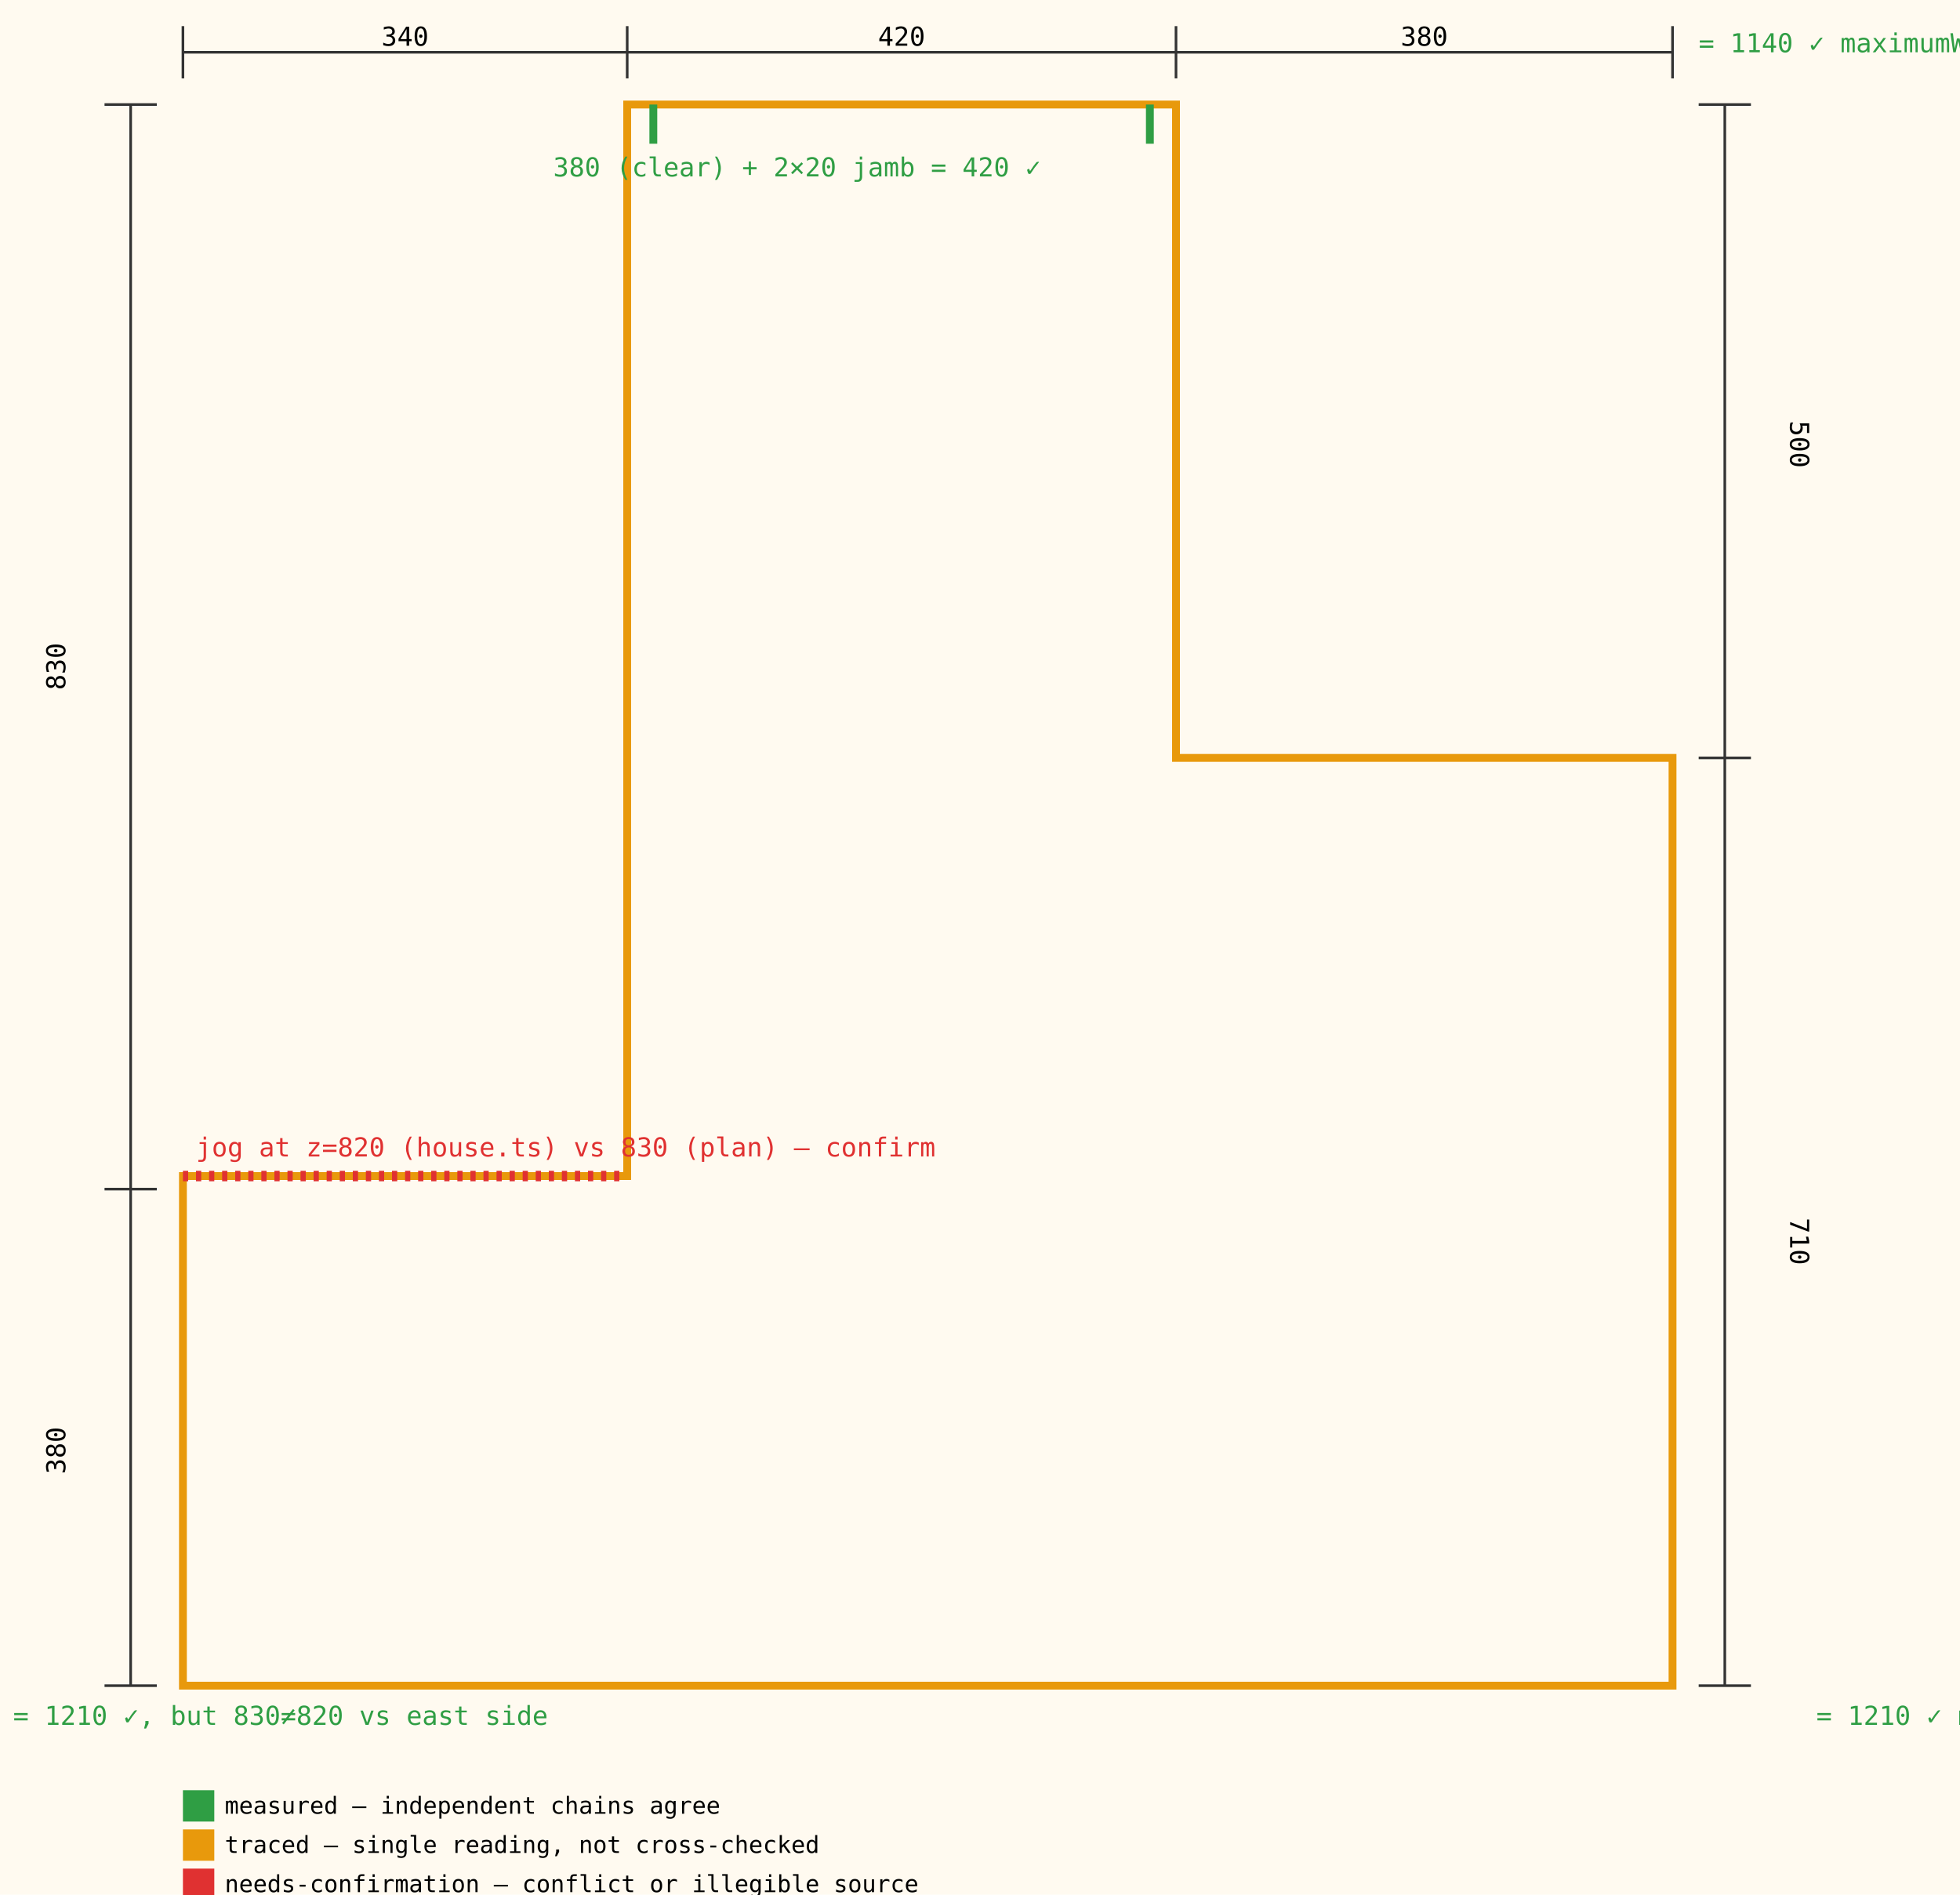
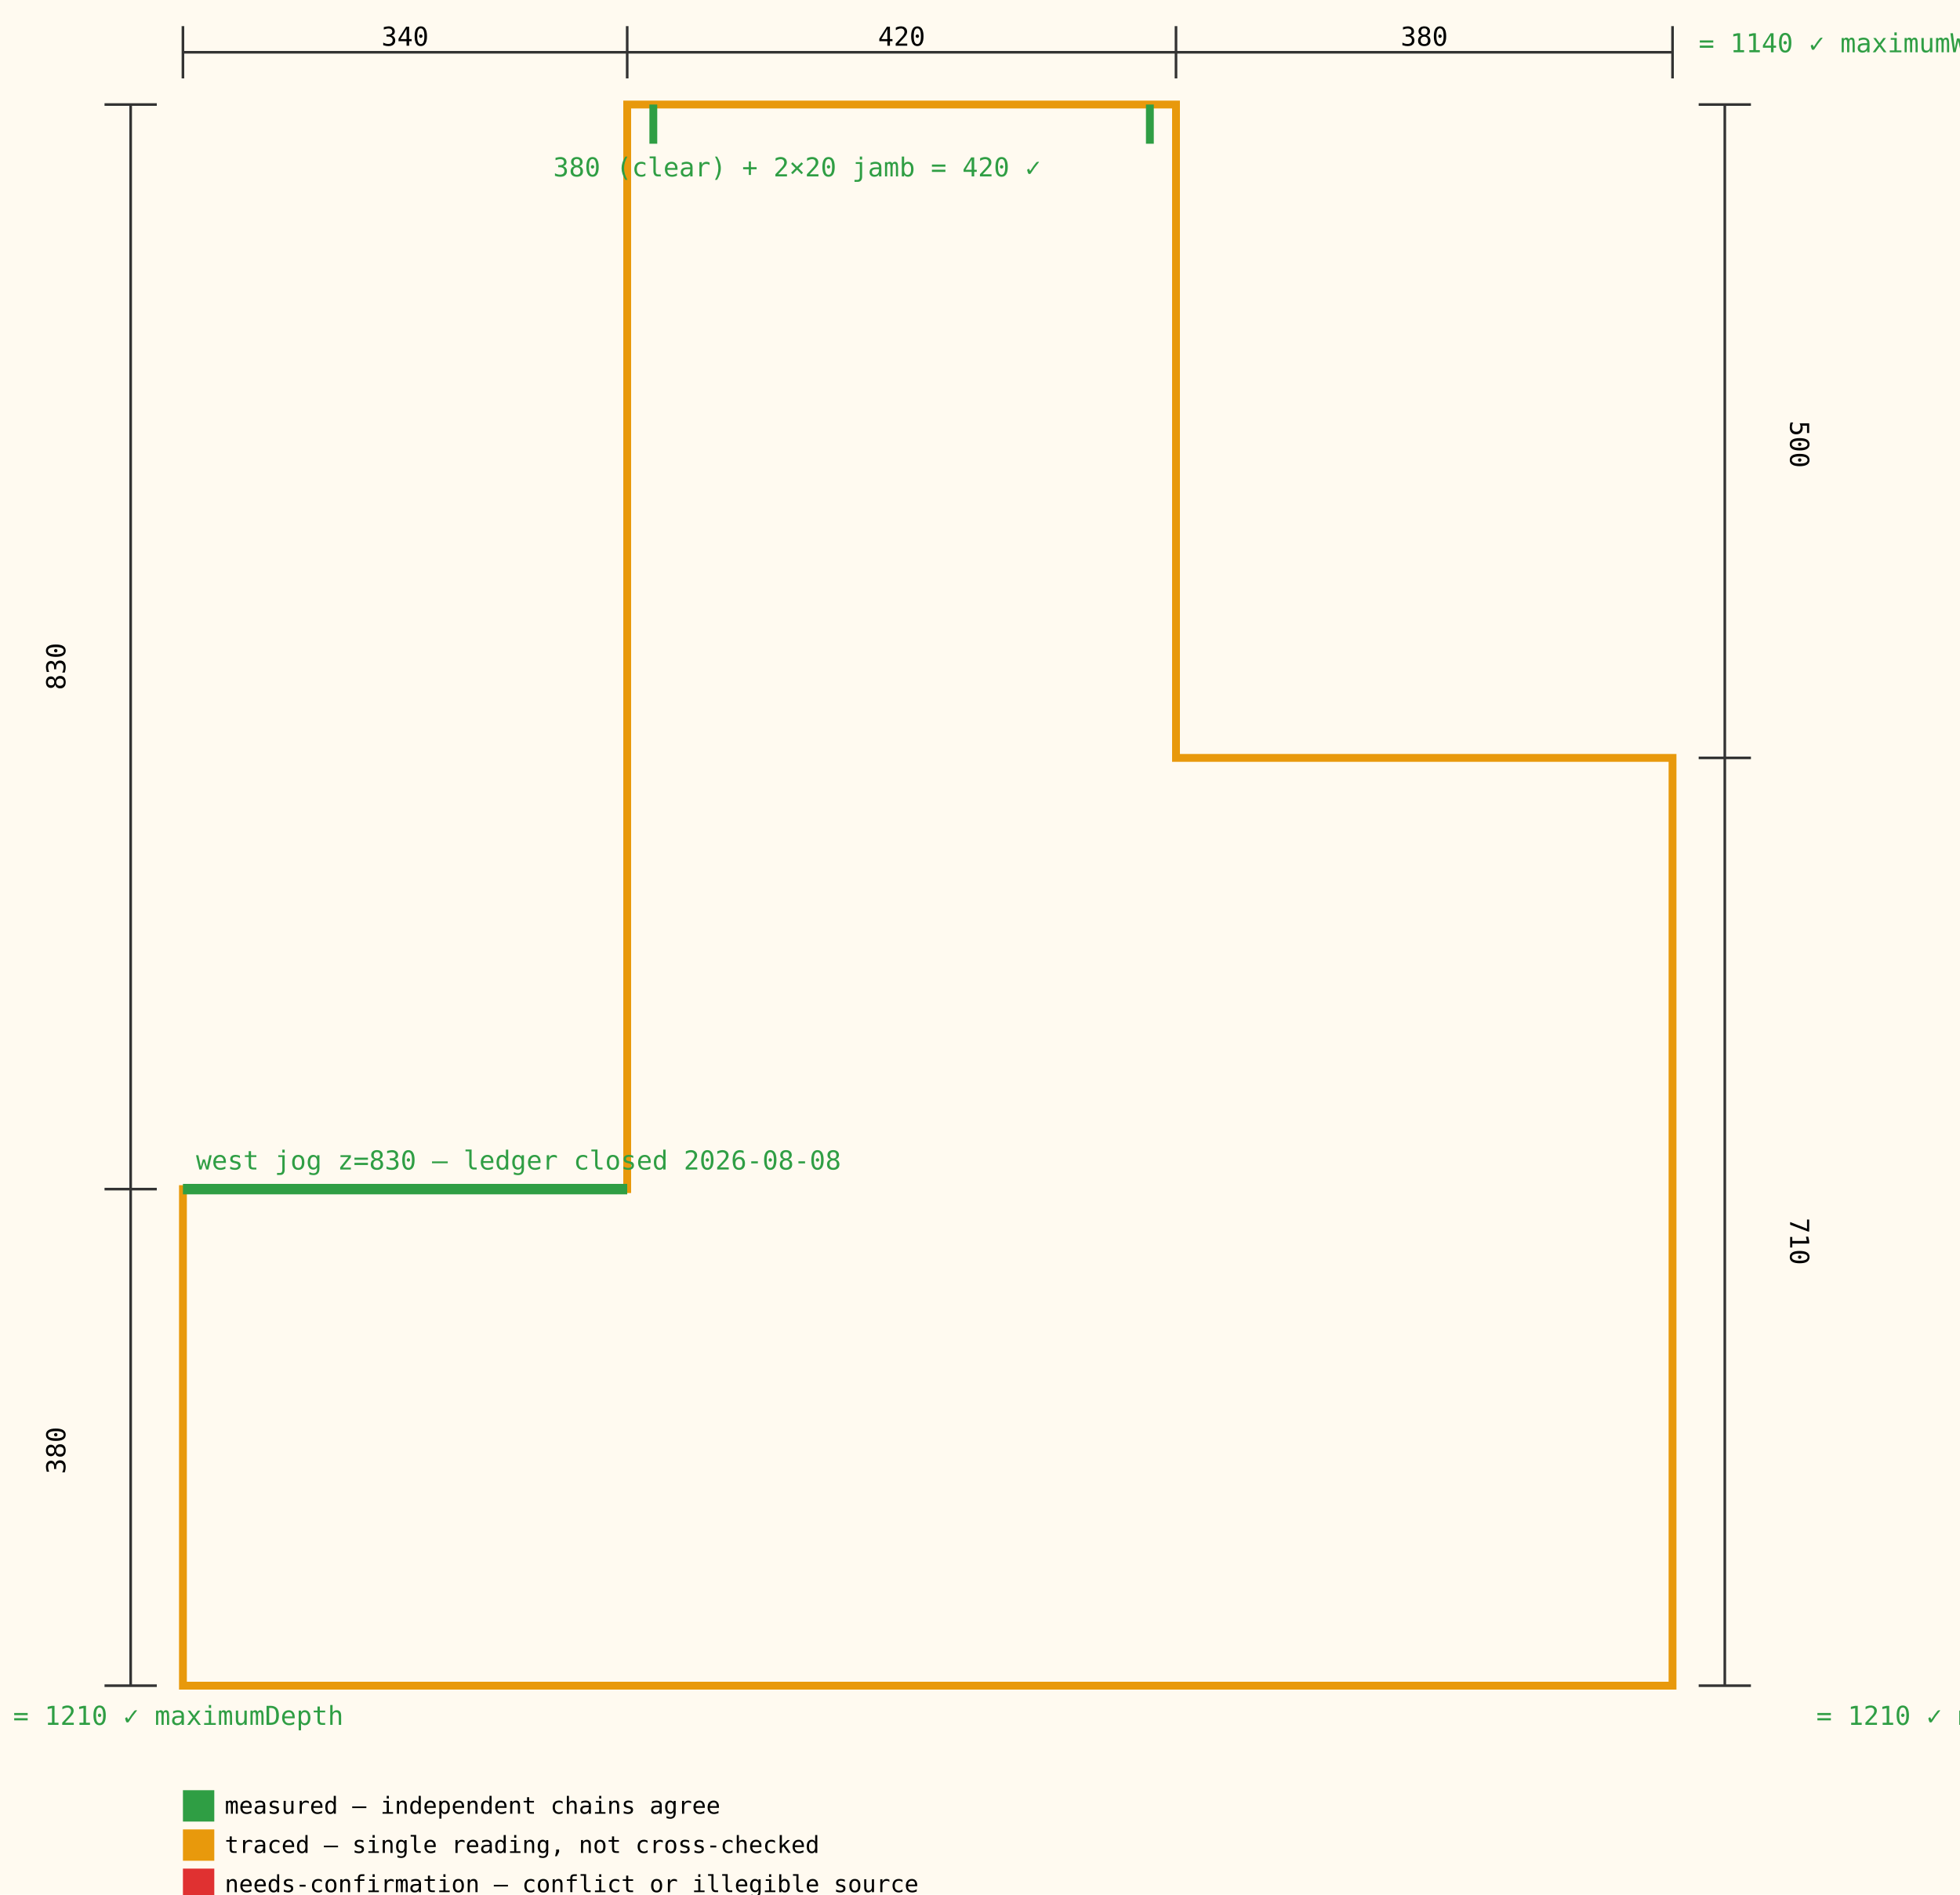
<svg xmlns="http://www.w3.org/2000/svg" viewBox="-140 -80 1500 1450" font-family="monospace" font-size="20">
  <rect x="-140" y="-80" width="1500" height="1450" fill="#fffaf0" />
-   <polygon points="340,0 760,0 760,500 1140,500 1140,1210 0,1210 0,820 340,820" fill="none" stroke="#e8990c" stroke-width="6" />
-   <line x1="0" y1="820" x2="340" y2="820" stroke="#e03131" stroke-width="8" stroke-dasharray="4 6" />
-   <text x="10" y="805" fill="#e03131">jog at z=820 (house.ts) vs 830 (plan) — confirm</text>
+   <polygon points="340,0 760,0 760,500 1140,500 1140,1210 0,1210 0,830 340,830" fill="none" stroke="#e8990c" stroke-width="6" />
+   <line x1="0" y1="830" x2="340" y2="830" stroke="#2f9e44" stroke-width="8" />
+   <text x="10" y="815" fill="#2f9e44">west jog z=830 — ledger closed 2026-08-08</text>
  <line x1="360" y1="0" x2="360" y2="30" stroke="#2f9e44" stroke-width="6" />
  <line x1="740" y1="0" x2="740" y2="30" stroke="#2f9e44" stroke-width="6" />
  <text x="470" y="55" fill="#2f9e44" text-anchor="middle">380 (clear) + 2×20 jamb = 420 ✓</text>
  <g stroke="#333" stroke-width="2">
    <line x1="0" y1="-40" x2="340" y2="-40" />
    <line x1="340" y1="-40" x2="760" y2="-40" />
    <line x1="760" y1="-40" x2="1140" y2="-40" />
    <line x1="0" y1="-60" x2="0" y2="-20" />
    <line x1="340" y1="-60" x2="340" y2="-20" />
    <line x1="760" y1="-60" x2="760" y2="-20" />
    <line x1="1140" y1="-60" x2="1140" y2="-20" />
  </g>
  <text x="170" y="-45" text-anchor="middle">340</text>
  <text x="550" y="-45" text-anchor="middle">420</text>
  <text x="950" y="-45" text-anchor="middle">380</text>
  <text x="1160" y="-40" fill="#2f9e44">= 1140 ✓ maximumWidth</text>
  <g stroke="#333" stroke-width="2">
    <line x1="1180" y1="0" x2="1180" y2="500" />
    <line x1="1180" y1="500" x2="1180" y2="1210" />
    <line x1="1160" y1="0" x2="1200" y2="0" />
    <line x1="1160" y1="500" x2="1200" y2="500" />
    <line x1="1160" y1="1210" x2="1200" y2="1210" />
  </g>
  <text x="1230" y="260" text-anchor="middle" transform="rotate(90 1230 260)">500</text>
  <text x="1230" y="870" text-anchor="middle" transform="rotate(90 1230 870)">710</text>
  <text x="1250" y="1240" fill="#2f9e44">= 1210 ✓ maximumDepth</text>
  <g stroke="#333" stroke-width="2">
    <line x1="-40" y1="0" x2="-40" y2="830" />
    <line x1="-40" y1="830" x2="-40" y2="1210" />
    <line x1="-60" y1="0" x2="-20" y2="0" />
    <line x1="-60" y1="830" x2="-20" y2="830" />
    <line x1="-60" y1="1210" x2="-20" y2="1210" />
  </g>
  <text x="-90" y="430" text-anchor="middle" transform="rotate(-90 -90 430)">830</text>
  <text x="-90" y="1030" text-anchor="middle" transform="rotate(-90 -90 1030)">380</text>
-   <text x="-130" y="1240" fill="#2f9e44">= 1210 ✓, but 830≠820 vs east side</text>
+   <text x="-130" y="1240" fill="#2f9e44">= 1210 ✓ maximumDepth</text>
  <g font-size="18">
    <rect x="0" y="1290" width="24" height="24" fill="#2f9e44" />
    <text x="32" y="1308">measured — independent chains agree</text>
    <rect x="0" y="1320" width="24" height="24" fill="#e8990c" />
    <text x="32" y="1338">traced — single reading, not cross-checked</text>
    <rect x="0" y="1350" width="24" height="24" fill="#e03131" />
    <text x="32" y="1368">needs-confirmation — conflict or illegible source</text>
  </g>
</svg>
